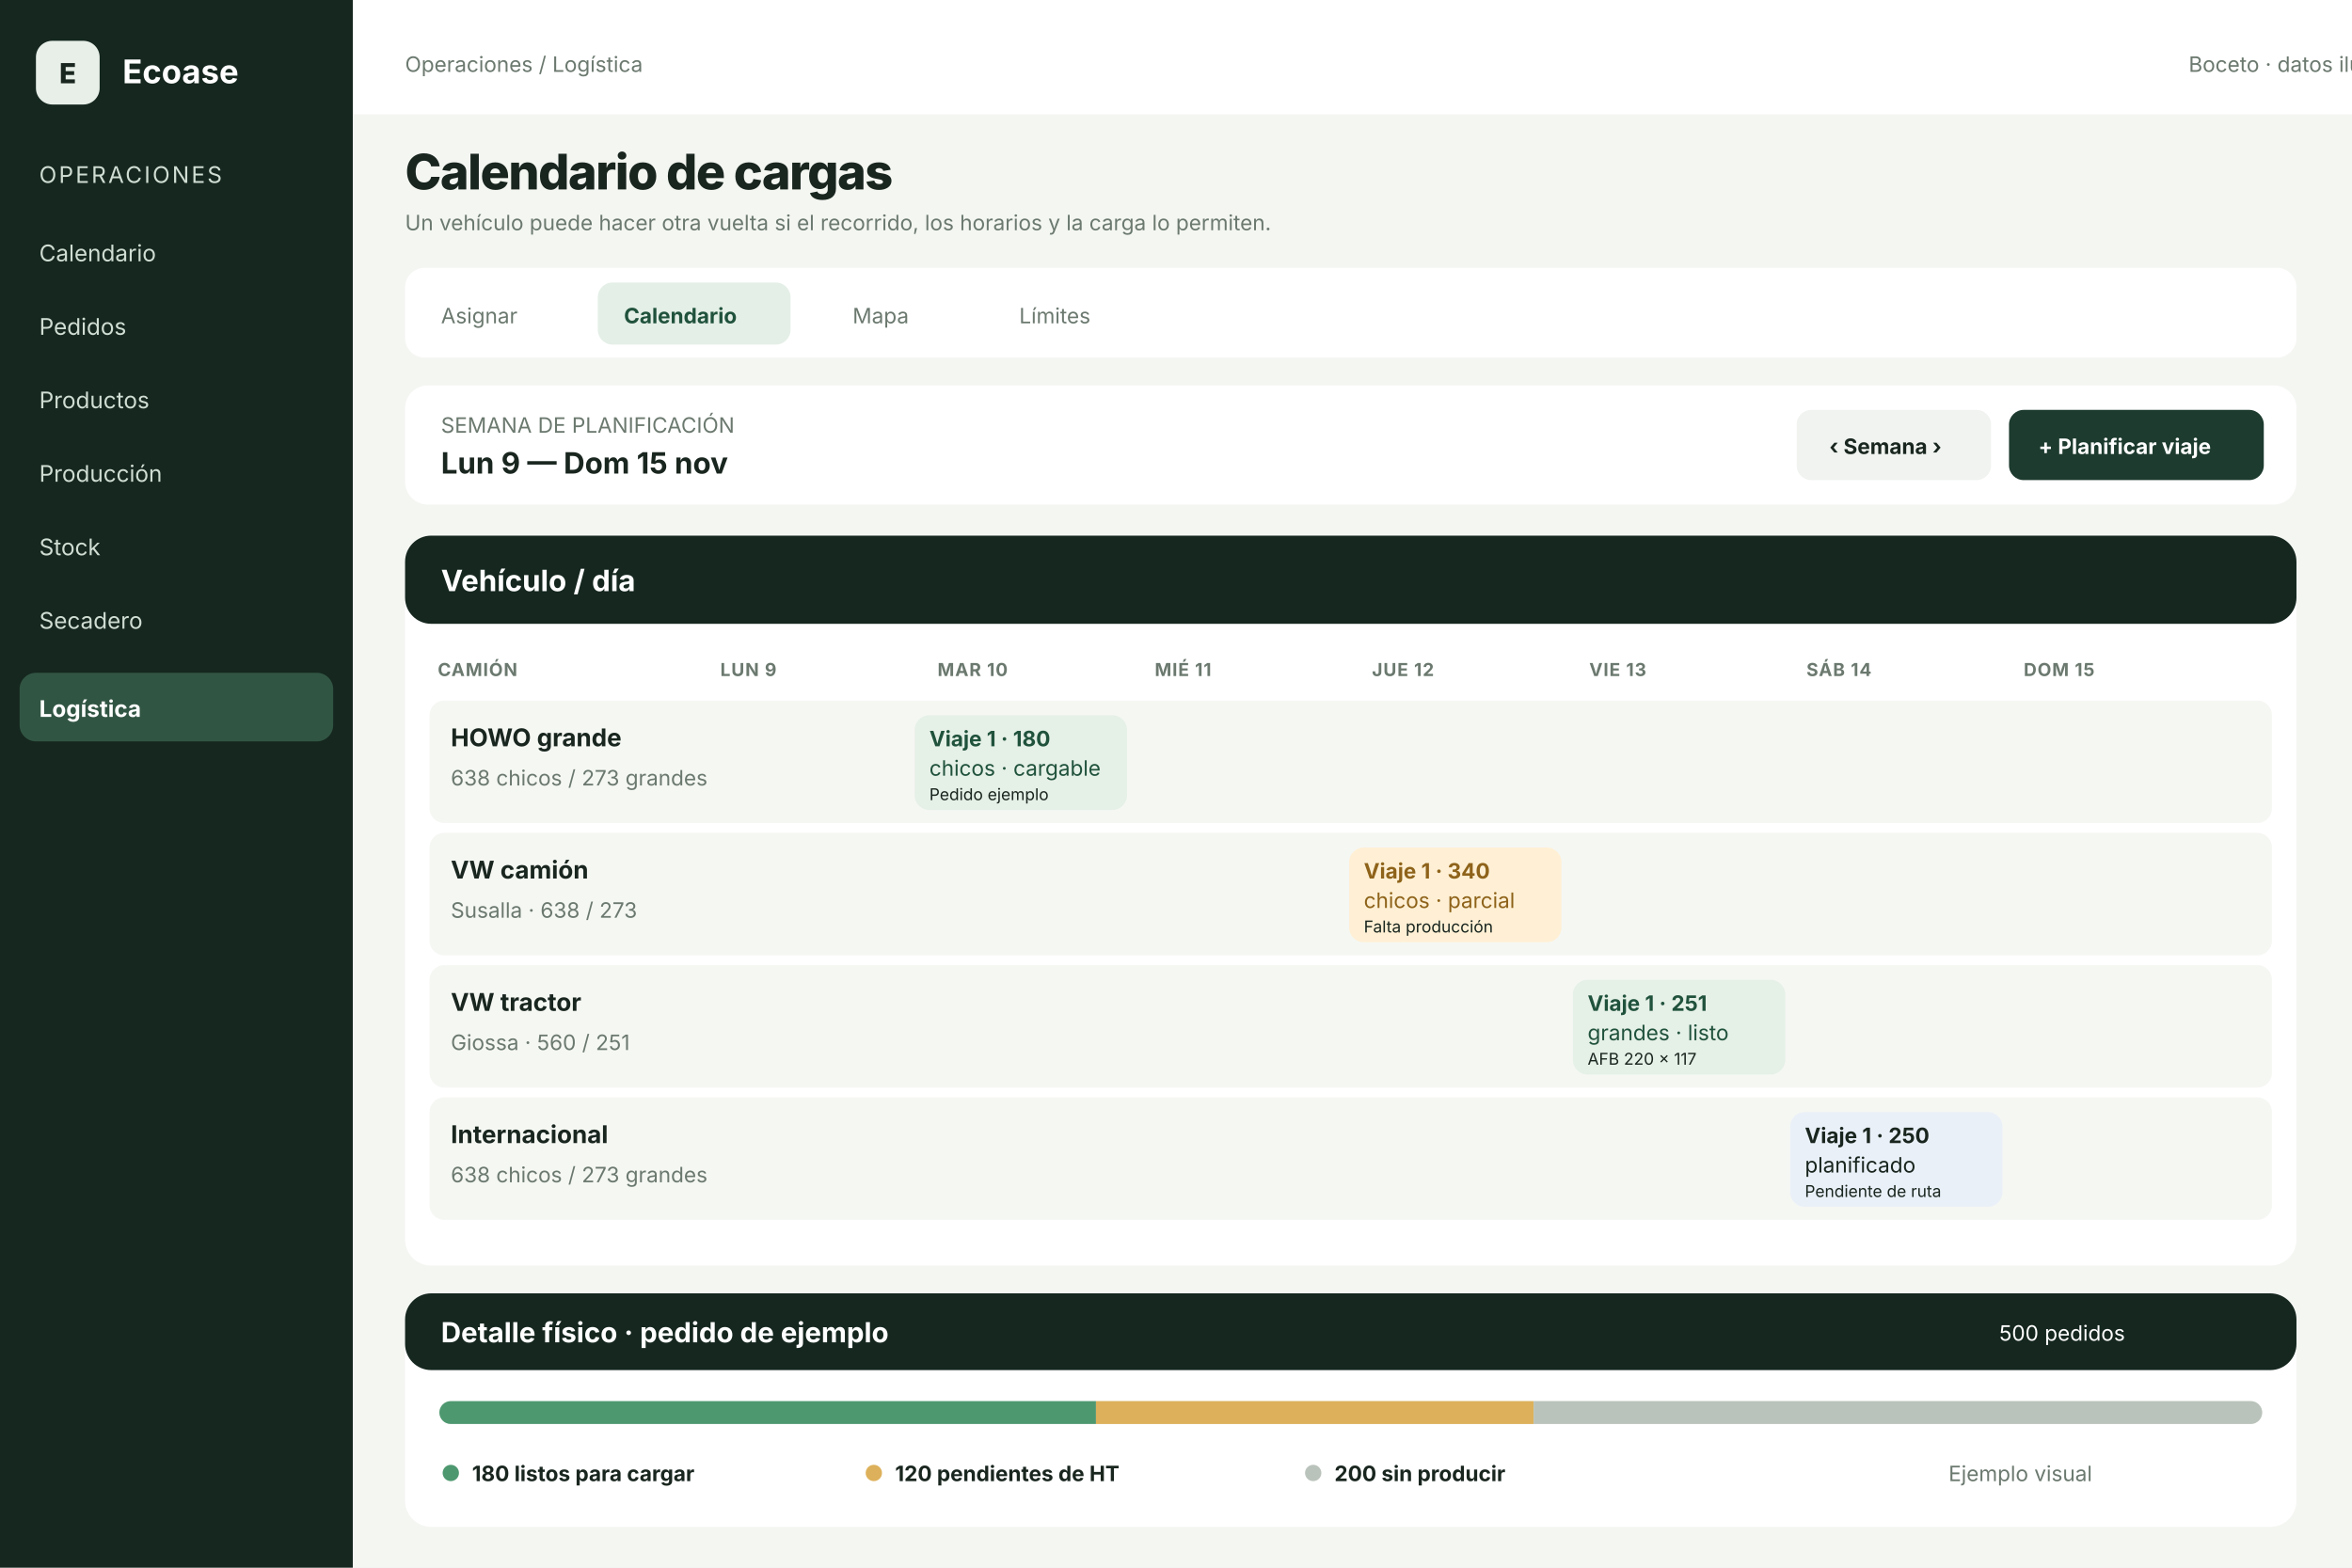
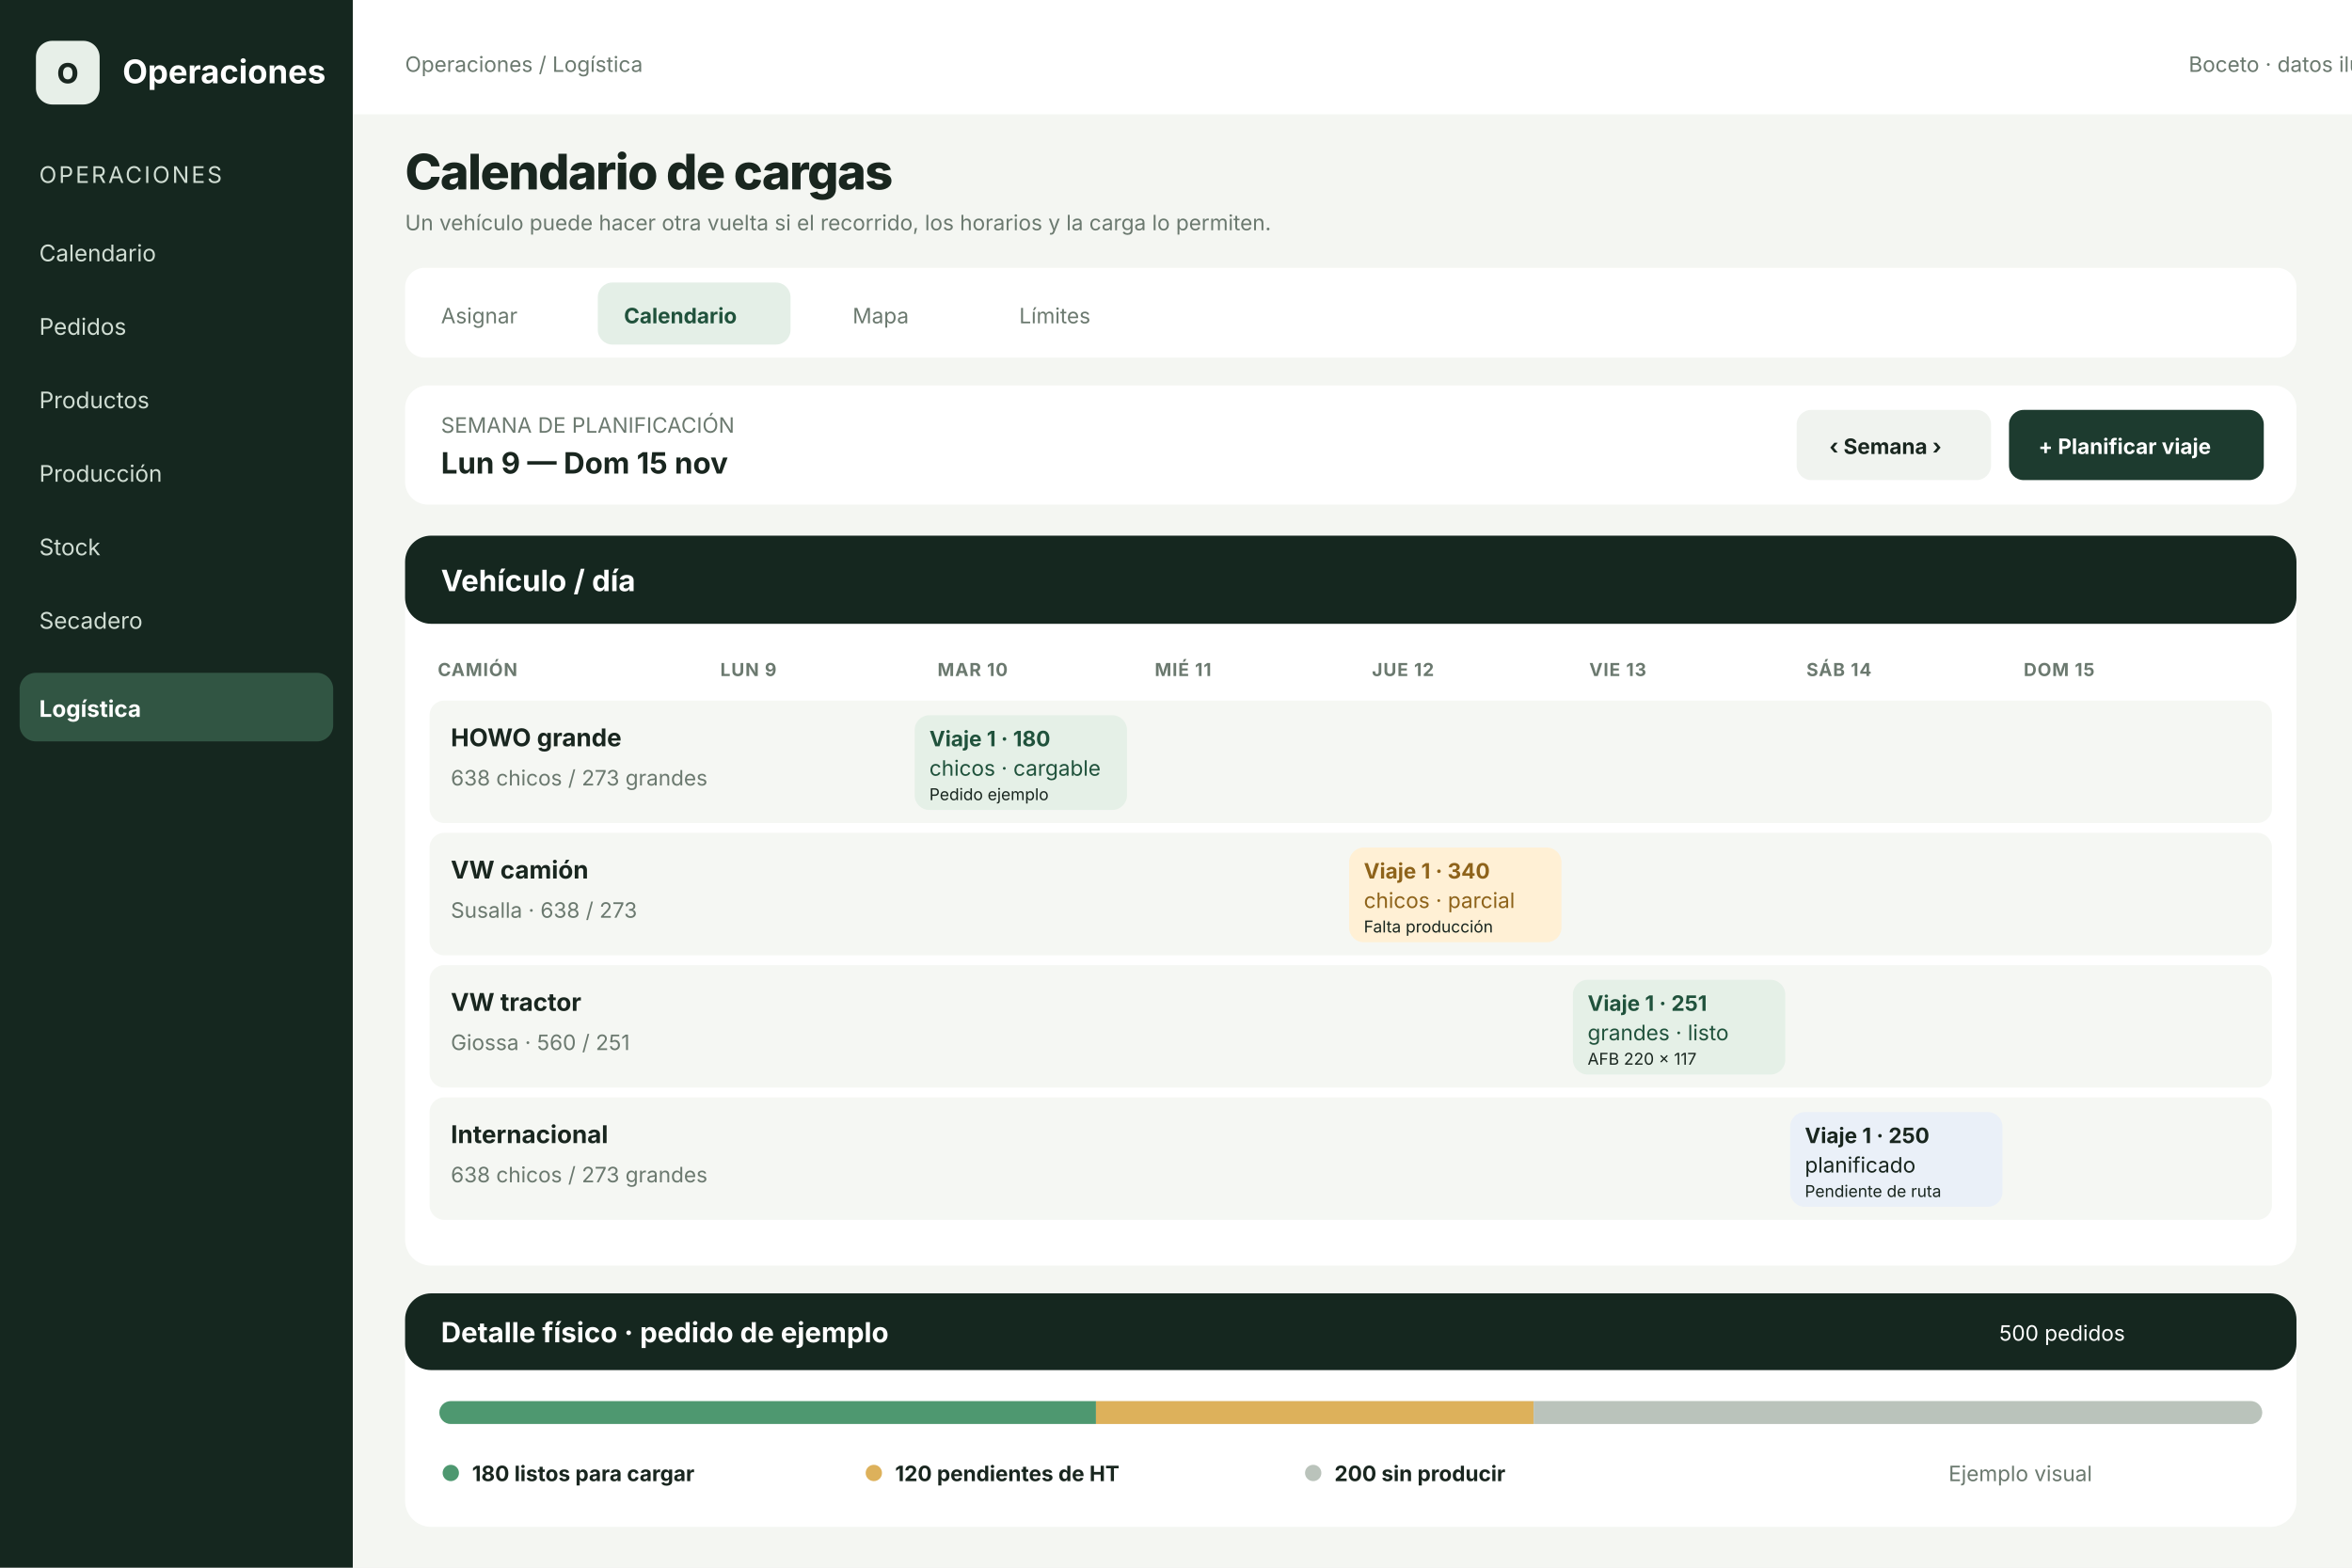
<svg xmlns="http://www.w3.org/2000/svg" width="1440" height="960" viewBox="0 0 1440 960" role="img" aria-labelledby="title desc" font-family="Arial, sans-serif">
  <style>
    text{font-family:Inter,Arial,sans-serif;fill:#19261f}.muted{fill:#6b796f}.small{font-size:13px}.body{font-size:15px}.caption{font-size:11px;font-weight:700;letter-spacing:.5px}.h1{font-size:30px;font-weight:760;letter-spacing:-.8px}.semibold{font-weight:700}.white{fill:#fff}.nav{fill:#d0ddd3;font-size:14px}.green{fill:#20523c}.amber{fill:#8e631a}.red{fill:#a1493e}
  </style>
  <rect width="1440" height="960" fill="#f4f6f2" />
  <rect width="216" height="960" fill="#15271f" />
  <rect x="22" y="25" width="39" height="39" rx="10" fill="#e7efe8" />
-   <text x="41.5" y="51" text-anchor="middle" font-size="17" font-weight="800" fill="#15271f">E</text>
-   <text x="75" y="51" fill="#ffffff" class="white" font-size="20" font-weight="750">Ecoase</text>
+   <text x="41.5" y="51" text-anchor="middle" font-size="17" font-weight="800" fill="#15271f">O</text>
+   <text x="75" y="51" fill="#ffffff" class="white" font-size="20" font-weight="750">Operaciones</text>
  <text x="24" y="112" fill="#d0ddd3" class="nav" font-size="11" letter-spacing="1.3">OPERACIONES</text>
  <text x="24" y="160" fill="#d0ddd3" class="nav">Calendario</text>
  <text x="24" y="205" fill="#d0ddd3" class="nav">Pedidos</text>
  <text x="24" y="250" fill="#d0ddd3" class="nav">Productos</text>
  <text x="24" y="295" fill="#d0ddd3" class="nav">Producción</text>
  <text x="24" y="340" fill="#d0ddd3" class="nav">Stock</text>
  <text x="24" y="385" fill="#d0ddd3" class="nav">Secadero</text>
  <rect x="12" y="412" width="192" height="42" rx="10" fill="#315543" />
  <text x="24" y="439" fill="#ffffff" class="white semibold" font-size="14">Logística</text>
  <rect x="216" width="1224" height="70" fill="#fff" />
  <text x="248" y="44" class="muted small">Operaciones  /  Logística</text>
  <text x="1340" y="44" class="muted small">Boceto · datos ilustrativos</text>
  <text x="248" y="116" class="h1">Calendario de cargas</text>
  <text x="248" y="141" class="muted small">Un vehículo puede hacer otra vuelta si el recorrido, los horarios y la carga lo permiten.</text>
  <rect x="248" y="164" width="1158" height="55" rx="12" fill="#fff" />
  <text x="270" y="198" class="muted small">Asignar</text>
  <rect x="366" y="173" width="118" height="38" rx="9" fill="#e4efe7" />
  <text x="382" y="198" class="green small semibold">Calendario</text>
  <text x="522" y="198" class="muted small">Mapa</text>
  <text x="624" y="198" class="muted small">Límites</text>
  <rect x="248" y="236" width="1158" height="73" rx="14" fill="#fff" />
  <text x="270" y="265" class="muted small">SEMANA DE PLANIFICACIÓN</text>
  <text x="270" y="290" font-size="18" font-weight="700">Lun 9 — Dom 15 nov</text>
  <rect x="1100" y="251" width="119" height="43" rx="9" fill="#f0f3ef" />
  <text x="1120" y="278" class="small semibold">‹  Semana  ›</text>
  <rect x="1230" y="251" width="156" height="43" rx="9" fill="#1d3b2f" />
  <text x="1248" y="278" fill="#ffffff" class="white small semibold">+ Planificar viaje</text>
  <rect x="248" y="328" width="1158" height="447" rx="16" fill="#fff" />
  <rect x="248" y="328" width="1158" height="54" rx="16" fill="#15271f" />
  <text x="270" y="362" fill="#ffffff" class="white" font-size="18" font-weight="700">Vehículo / día</text>
  <text x="268" y="414" class="muted caption">CAMIÓN</text>
  <text x="441" y="414" class="muted caption">LUN 9</text>
  <text x="574" y="414" class="muted caption">MAR 10</text>
  <text x="707" y="414" class="muted caption">MIÉ 11</text>
  <text x="840" y="414" class="muted caption">JUE 12</text>
  <text x="973" y="414" class="muted caption">VIE 13</text>
  <text x="1106" y="414" class="muted caption">SÁB 14</text>
  <text x="1239" y="414" class="muted caption">DOM 15</text>
  <rect x="263" y="429" width="1128" height="75" rx="9" fill="#f5f7f3" />
  <text x="276" y="457" class="body semibold">HOWO grande</text>
  <text x="276" y="481" class="small muted">638 chicos / 273 grandes</text>
  <rect x="560" y="438" width="130" height="58" rx="9" fill="#e5f0e7" />
  <text x="569" y="457" class="small semibold green">Viaje 1 · 180</text>
  <text x="569" y="475" class="small green">chicos · cargable</text>
  <text x="569" y="490" font-size="10" fill="#54765f">Pedido ejemplo</text>
  <rect x="263" y="510" width="1128" height="75" rx="9" fill="#f5f7f3" />
  <text x="276" y="538" class="body semibold">VW camión</text>
  <text x="276" y="562" class="small muted">Susalla · 638 / 273</text>
  <rect x="826" y="519" width="130" height="58" rx="9" fill="#fff0d5" />
  <text x="835" y="538" class="small semibold amber">Viaje 1 · 340</text>
  <text x="835" y="556" class="small amber">chicos · parcial</text>
  <text x="835" y="571" font-size="10" fill="#9b7a46">Falta producción</text>
  <rect x="263" y="591" width="1128" height="75" rx="9" fill="#f5f7f3" />
  <text x="276" y="619" class="body semibold">VW tractor</text>
  <text x="276" y="643" class="small muted">Giossa · 560 / 251</text>
  <rect x="963" y="600" width="130" height="58" rx="9" fill="#e5f0e7" />
  <text x="972" y="619" class="small semibold green">Viaje 1 · 251</text>
  <text x="972" y="637" class="small green">grandes · listo</text>
  <text x="972" y="652" font-size="10" fill="#54765f">AFB 220 × 117</text>
  <rect x="263" y="672" width="1128" height="75" rx="9" fill="#f5f7f3" />
  <text x="276" y="700" class="body semibold">Internacional</text>
  <text x="276" y="724" class="small muted">638 chicos / 273 grandes</text>
  <rect x="1096" y="681" width="130" height="58" rx="9" fill="#eaf0f8" />
  <text x="1105" y="700" class="small semibold" fill="#315178">Viaje 1 · 250</text>
  <text x="1105" y="718" class="small" fill="#315178">planificado</text>
  <text x="1105" y="733" font-size="10" fill="#557097">Pendiente de ruta</text>
  <rect x="248" y="792" width="1158" height="143" rx="16" fill="#fff" />
  <rect x="248" y="792" width="1158" height="47" rx="16" fill="#15271f" />
  <text x="270" y="822" fill="#ffffff" class="white" font-size="17" font-weight="700">Detalle físico · pedido de ejemplo</text>
  <text x="1224" y="821" fill="#ffffff" class="white small">500 pedidos</text>
  <rect x="269" y="858" width="1116" height="14" rx="7" fill="#e4e9e3" />
  <path d="M276 858h395v14H276a7 7 0 0 1-7-7 7 7 0 0 1 7-7Z" fill="#4e9870" />
  <rect x="671" y="858" width="268" height="14" fill="#ddb15b" />
  <path d="M939 858h439a7 7 0 0 1 7 7 7 7 0 0 1-7 7H939Z" fill="#bac3bb" />
  <circle cx="276" cy="902" r="5" fill="#4e9870" />
  <text x="289" y="907" class="small semibold">180 listos para cargar</text>
  <circle cx="535" cy="902" r="5" fill="#ddb15b" />
  <text x="548" y="907" class="small semibold">120 pendientes de HT</text>
  <circle cx="804" cy="902" r="5" fill="#bac3bb" />
  <text x="817" y="907" class="small semibold">200 sin producir</text>
  <text x="1193" y="907" class="small muted">Ejemplo visual</text>
</svg>
